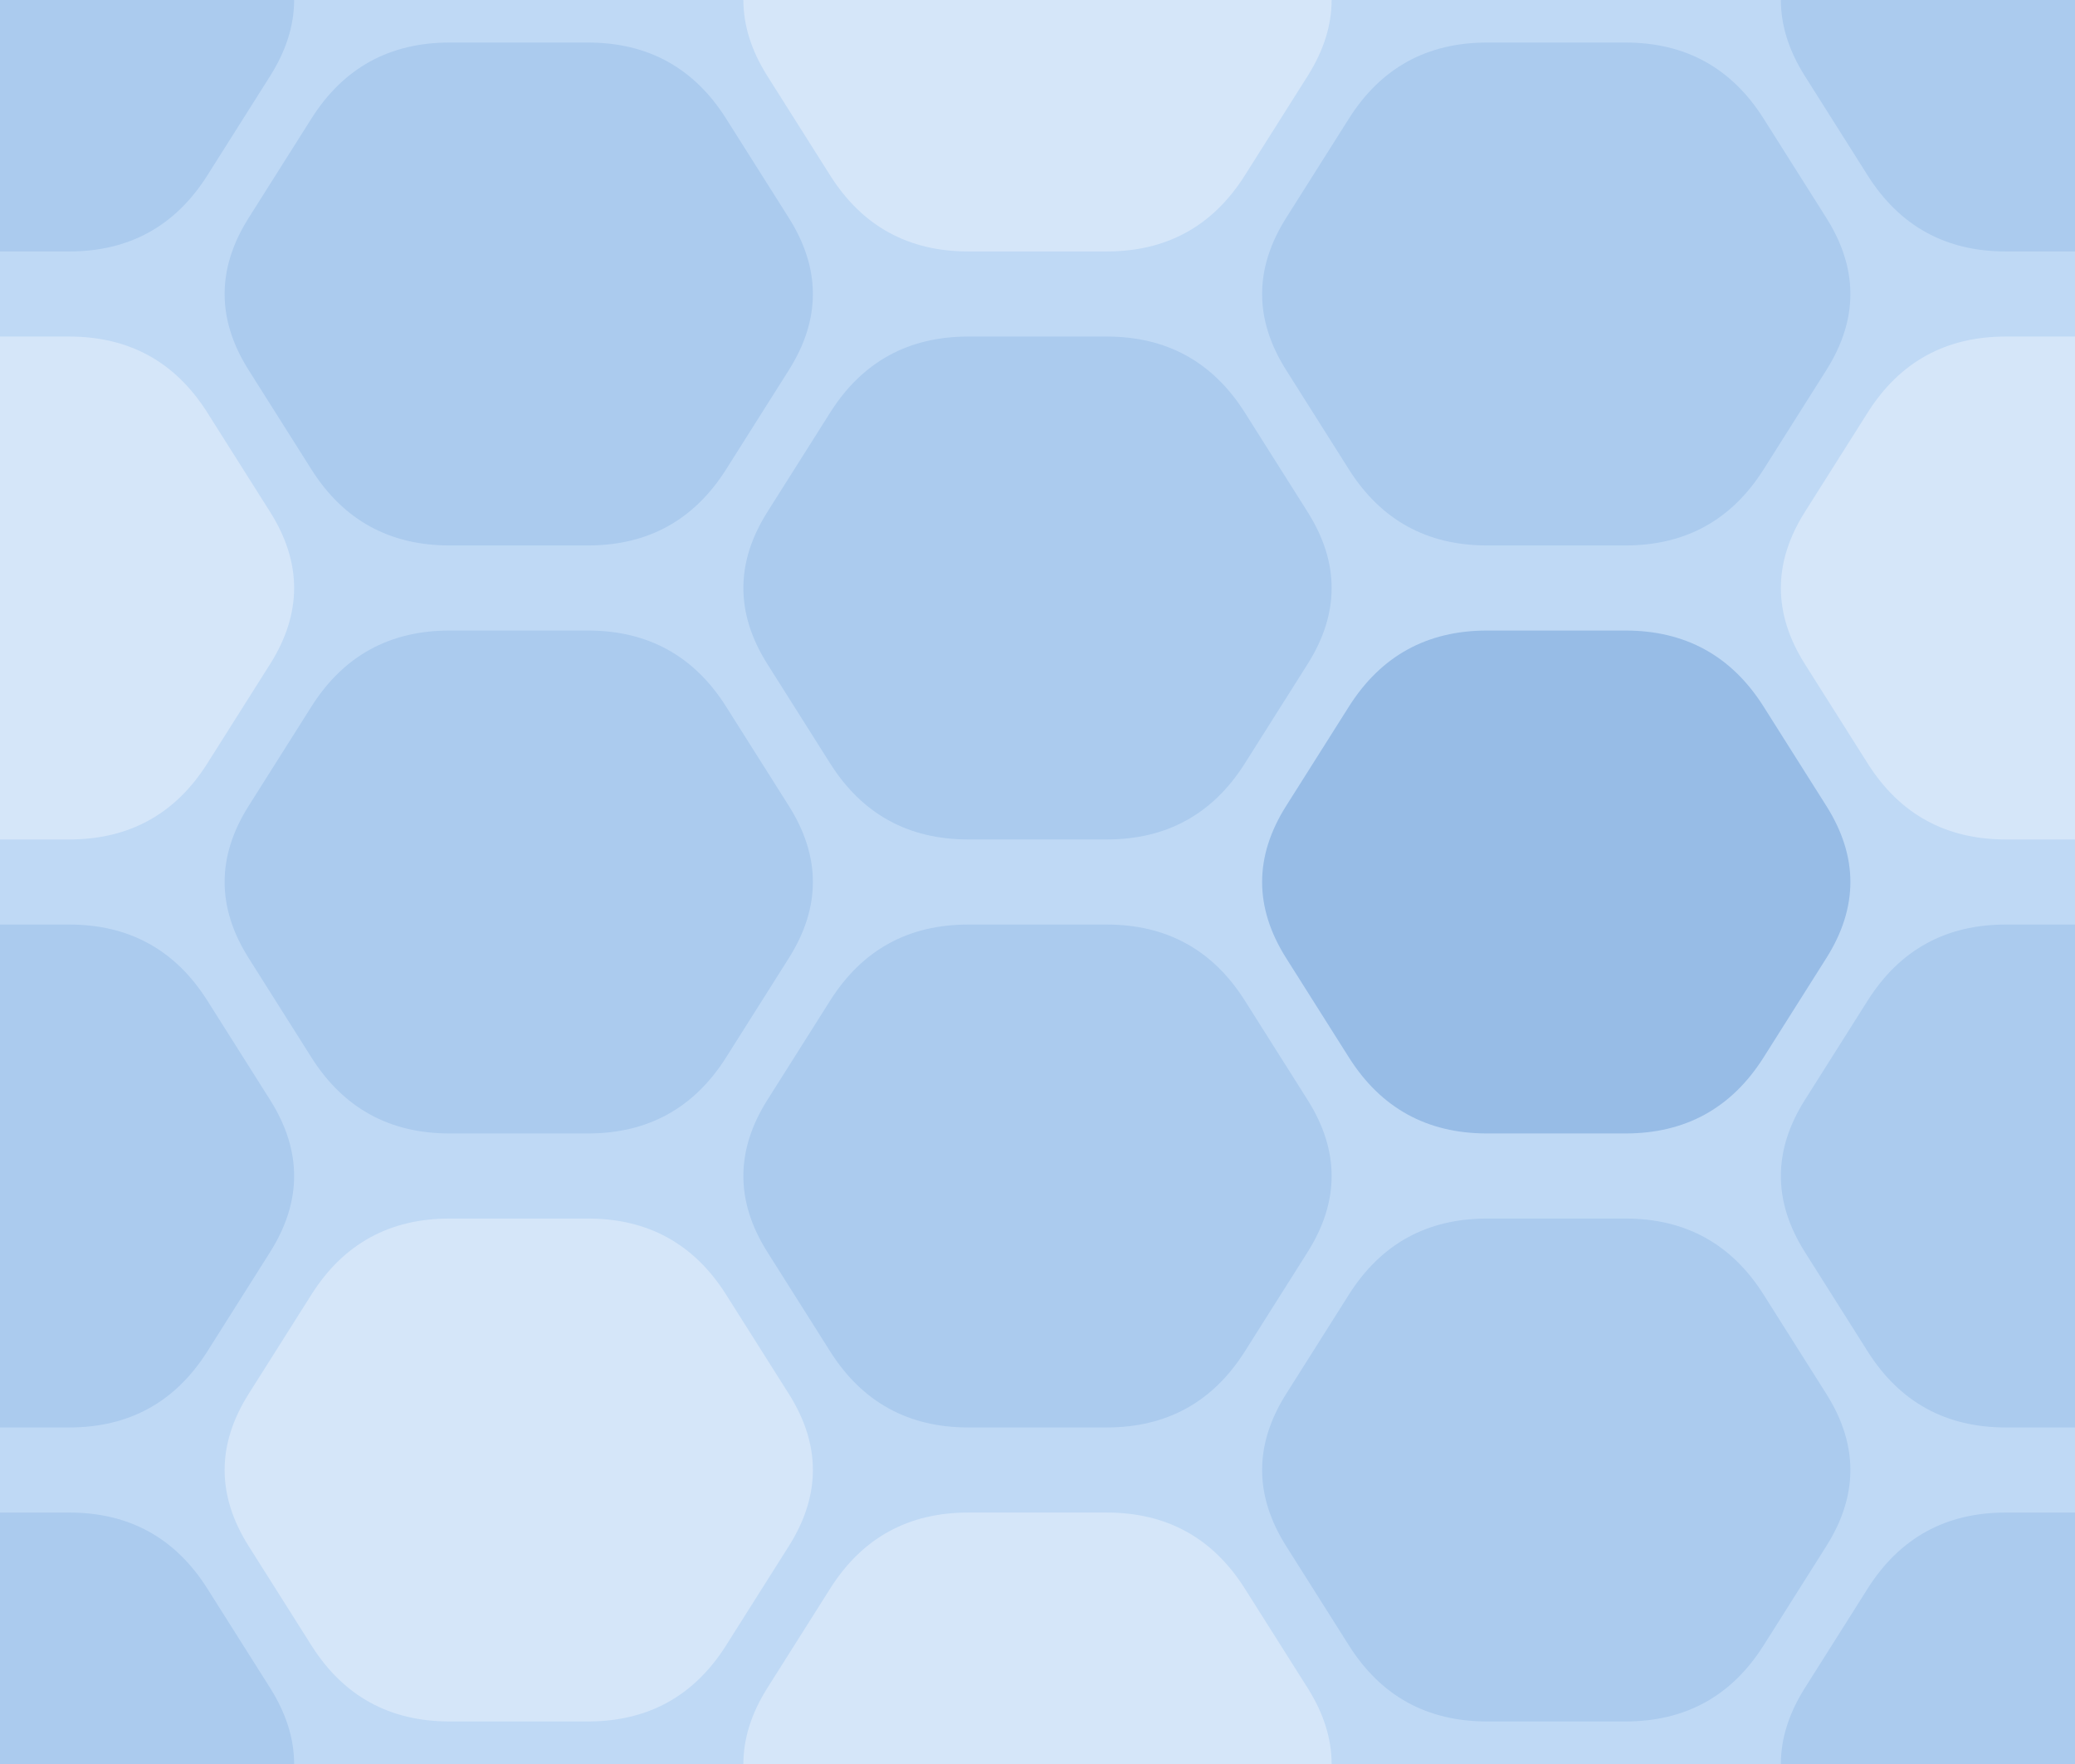
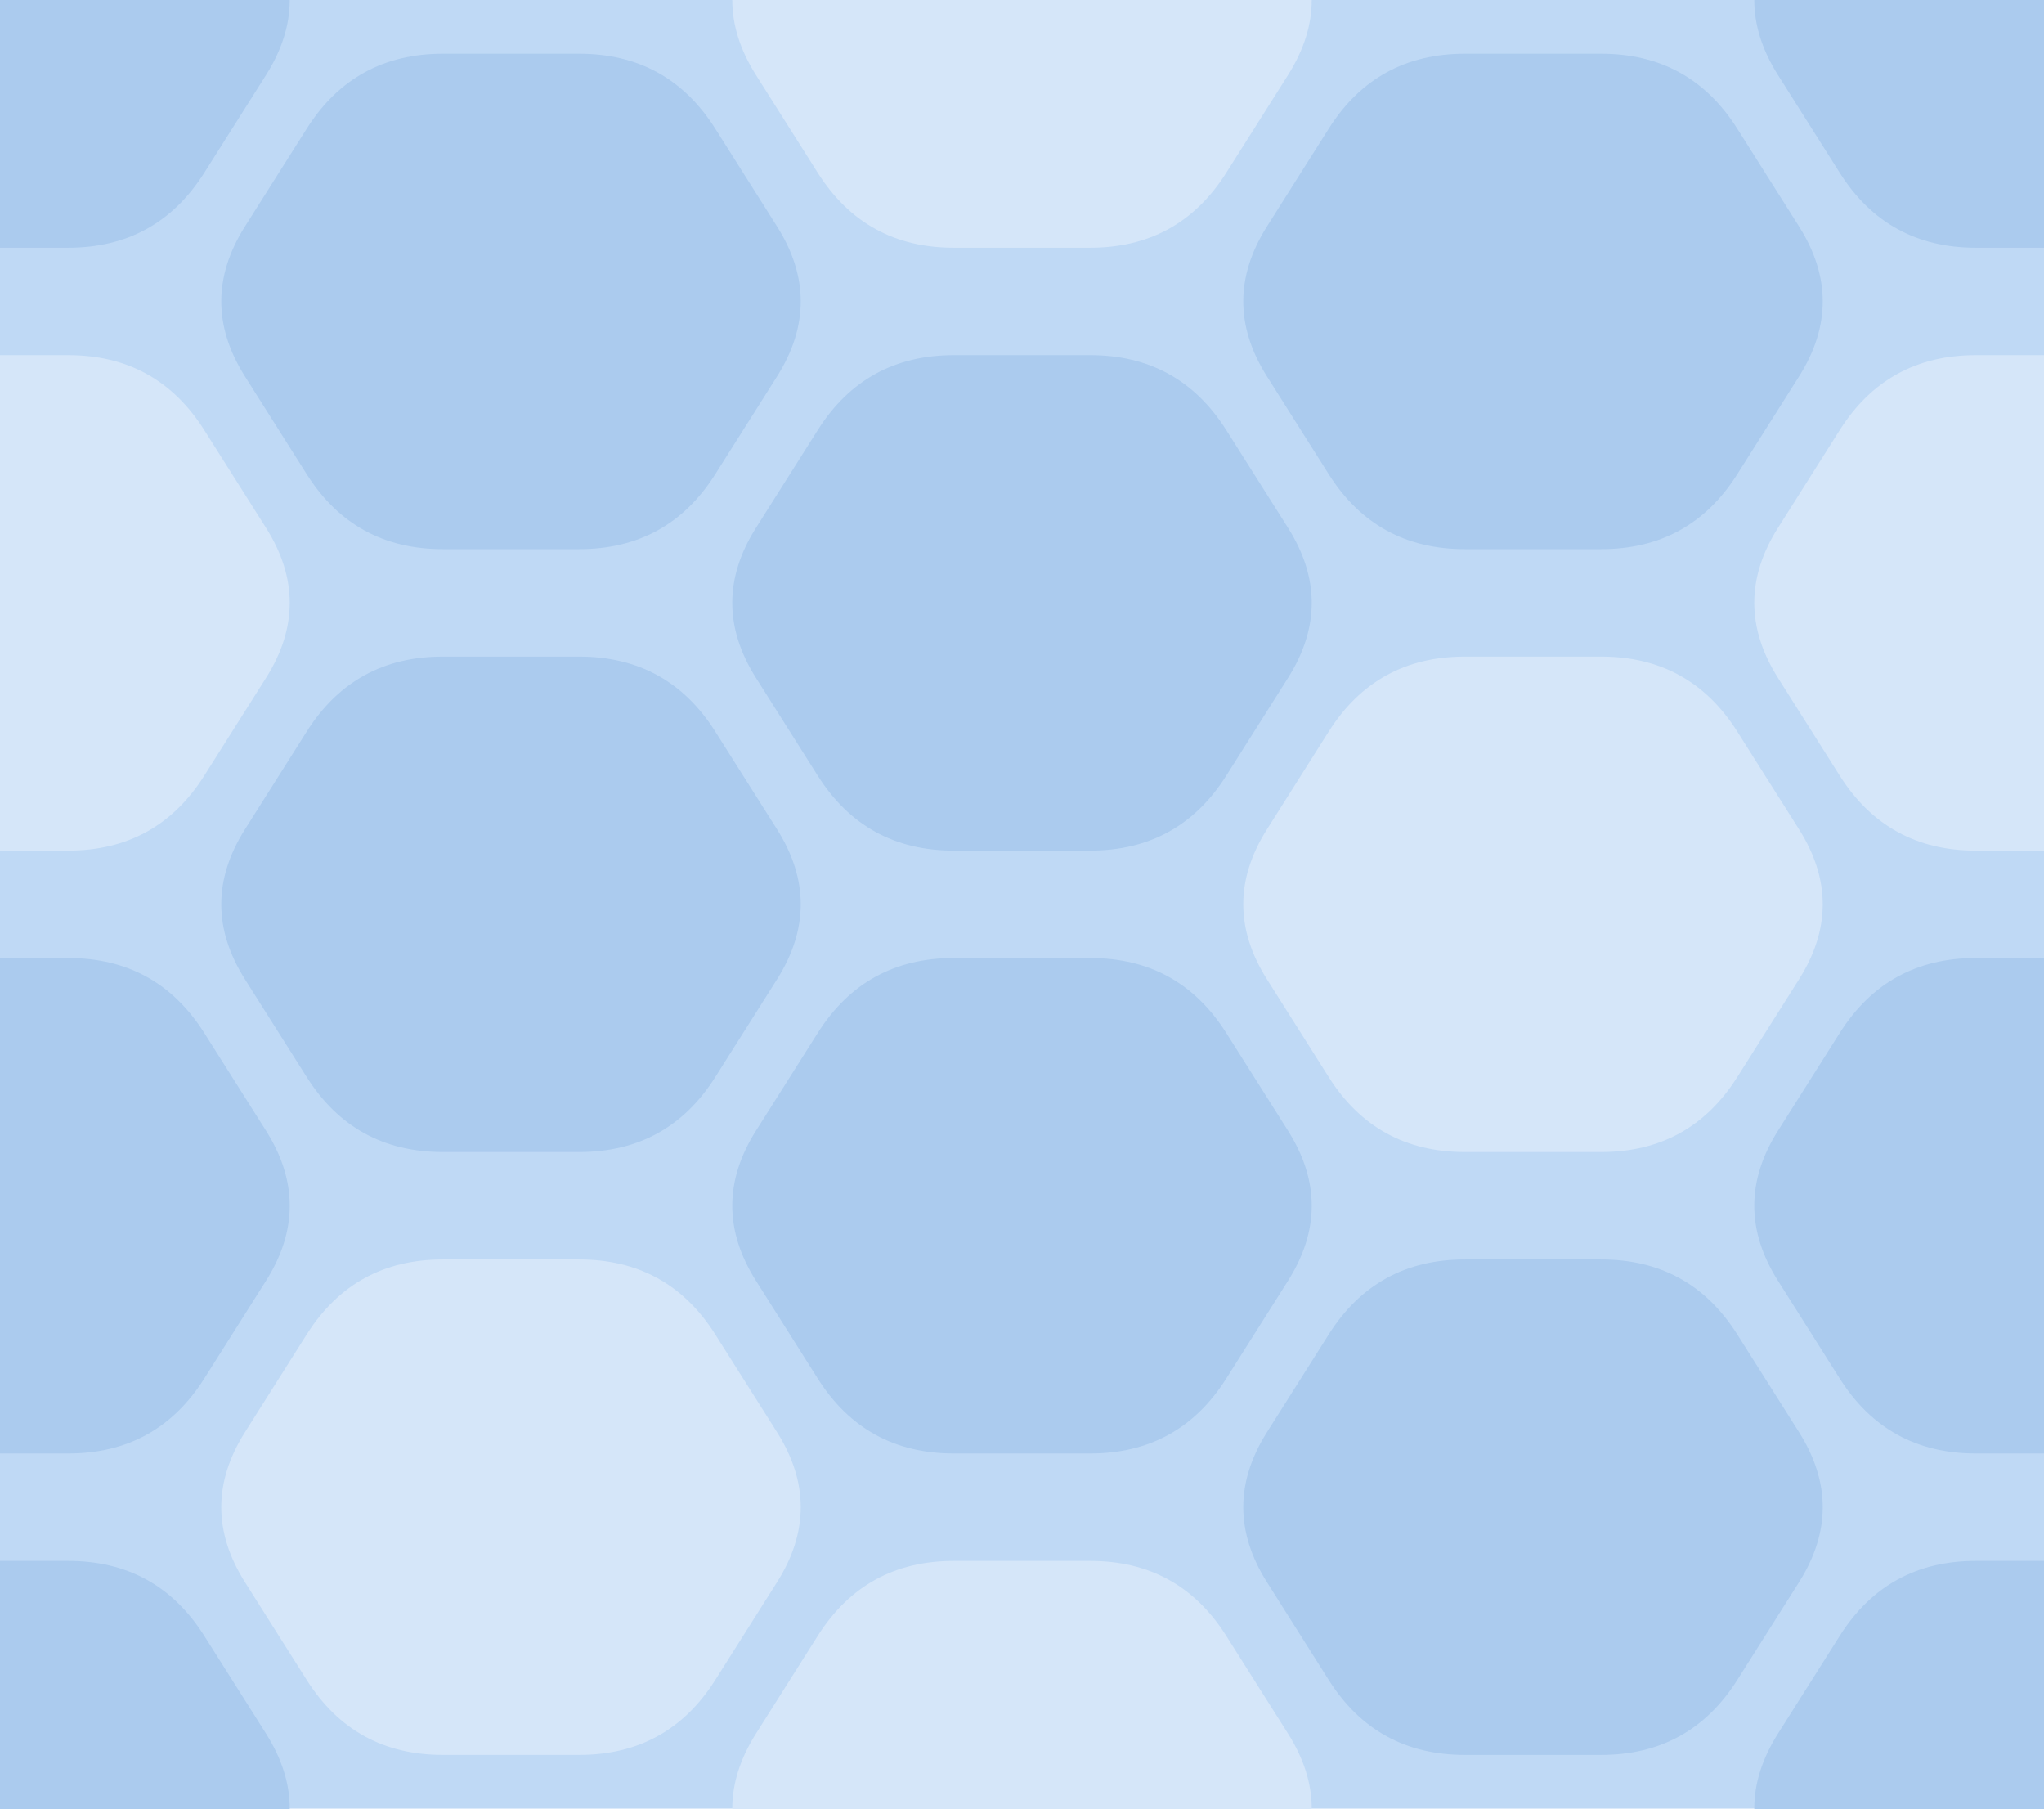
- <svg xmlns="http://www.w3.org/2000/svg" width="120" height="102" viewBox="0 0 120 102">
-   <rect width="120" height="102" fill="#BFD9F5" />
-   <path transform="translate(0 0) rotate(0) scale(2.0) translate(-12 -12)" d="M17.99 6.92L19.81 9.80Q21.20 12.00 19.81 14.20L17.99 17.08Q16.60 19.27 14.00 19.27L10.00 19.27Q7.40 19.27 6.01 17.08L4.19 14.20Q2.80 12.00 4.19 9.80L6.01 6.92Q7.40 4.73 10.00 4.73L14.00 4.73Q16.60 4.73 17.99 6.92Z" fill="#ABCBEE" />
-   <path transform="translate(0 102) rotate(0) scale(2.0) translate(-12 -12)" d="M17.99 6.92L19.81 9.80Q21.20 12.00 19.81 14.20L17.99 17.08Q16.60 19.27 14.00 19.27L10.00 19.27Q7.40 19.27 6.01 17.08L4.19 14.20Q2.80 12.00 4.19 9.80L6.01 6.92Q7.40 4.73 10.00 4.73L14.00 4.73Q16.60 4.73 17.99 6.92Z" fill="#ABCBEE" />
-   <path transform="translate(120 0) rotate(0) scale(2.0) translate(-12 -12)" d="M17.99 6.92L19.81 9.80Q21.20 12.00 19.81 14.20L17.99 17.08Q16.60 19.27 14.00 19.27L10.00 19.27Q7.40 19.27 6.01 17.08L4.19 14.20Q2.80 12.00 4.19 9.80L6.01 6.92Q7.40 4.73 10.00 4.73L14.00 4.73Q16.60 4.73 17.99 6.92Z" fill="#ABCBEE" />
-   <path transform="translate(120 102) rotate(0) scale(2.0) translate(-12 -12)" d="M17.99 6.92L19.81 9.80Q21.20 12.00 19.81 14.20L17.99 17.08Q16.60 19.27 14.00 19.27L10.00 19.27Q7.40 19.27 6.01 17.08L4.19 14.20Q2.80 12.00 4.19 9.80L6.01 6.92Q7.40 4.73 10.00 4.73L14.00 4.73Q16.60 4.73 17.99 6.92Z" fill="#ABCBEE" />
-   <path transform="translate(0 34) rotate(0) scale(2.0) translate(-12 -12)" d="M17.99 6.92L19.81 9.80Q21.20 12.00 19.81 14.20L17.99 17.08Q16.60 19.27 14.00 19.27L10.00 19.27Q7.40 19.27 6.01 17.08L4.19 14.20Q2.80 12.00 4.19 9.80L6.01 6.92Q7.40 4.73 10.00 4.73L14.00 4.73Q16.60 4.73 17.99 6.92Z" fill="#D5E6F9" />
-   <path transform="translate(120 34) rotate(0) scale(2.0) translate(-12 -12)" d="M17.99 6.92L19.81 9.80Q21.20 12.00 19.81 14.20L17.99 17.08Q16.60 19.27 14.00 19.27L10.00 19.27Q7.40 19.27 6.01 17.08L4.19 14.20Q2.80 12.00 4.19 9.80L6.01 6.92Q7.40 4.73 10.00 4.73L14.00 4.73Q16.60 4.73 17.99 6.92Z" fill="#D5E6F9" />
-   <path transform="translate(0 68) rotate(0) scale(2.0) translate(-12 -12)" d="M17.99 6.92L19.81 9.80Q21.20 12.00 19.81 14.20L17.99 17.08Q16.60 19.27 14.00 19.27L10.00 19.27Q7.40 19.27 6.01 17.08L4.19 14.20Q2.80 12.00 4.19 9.80L6.01 6.92Q7.40 4.73 10.00 4.73L14.00 4.73Q16.60 4.73 17.99 6.92Z" fill="#ABCBEE" />
-   <path transform="translate(120 68) rotate(0) scale(2.0) translate(-12 -12)" d="M17.99 6.92L19.81 9.80Q21.20 12.00 19.81 14.20L17.99 17.08Q16.60 19.27 14.00 19.27L10.00 19.27Q7.40 19.27 6.01 17.08L4.19 14.20Q2.80 12.00 4.19 9.80L6.01 6.92Q7.40 4.73 10.00 4.73L14.00 4.73Q16.60 4.73 17.99 6.92Z" fill="#ABCBEE" />
-   <path transform="translate(30 17) rotate(0) scale(2.0) translate(-12 -12)" d="M17.99 6.92L19.81 9.80Q21.20 12.00 19.81 14.20L17.99 17.08Q16.60 19.27 14.00 19.27L10.00 19.27Q7.40 19.27 6.01 17.08L4.19 14.20Q2.80 12.00 4.19 9.80L6.01 6.92Q7.40 4.73 10.00 4.73L14.00 4.73Q16.60 4.73 17.99 6.92Z" fill="#ABCBEE" />
-   <path transform="translate(30 119) rotate(0) scale(2.0) translate(-12 -12)" d="M17.99 6.92L19.81 9.80Q21.20 12.00 19.81 14.20L17.99 17.08Q16.60 19.27 14.00 19.27L10.00 19.27Q7.40 19.27 6.01 17.08L4.19 14.20Q2.80 12.00 4.19 9.80L6.01 6.92Q7.40 4.73 10.00 4.73L14.00 4.73Q16.60 4.73 17.99 6.92Z" fill="#ABCBEE" />
-   <path transform="translate(30 51) rotate(0) scale(2.0) translate(-12 -12)" d="M17.99 6.92L19.81 9.80Q21.20 12.00 19.81 14.20L17.99 17.08Q16.60 19.27 14.00 19.27L10.00 19.27Q7.40 19.27 6.01 17.08L4.19 14.20Q2.80 12.00 4.19 9.80L6.01 6.92Q7.40 4.73 10.00 4.73L14.00 4.73Q16.60 4.73 17.99 6.92Z" fill="#ABCBEE" />
-   <path transform="translate(30 -17) rotate(0) scale(2.0) translate(-12 -12)" d="M17.99 6.92L19.81 9.80Q21.20 12.00 19.81 14.20L17.99 17.08Q16.60 19.27 14.00 19.27L10.00 19.27Q7.40 19.27 6.01 17.08L4.19 14.20Q2.80 12.00 4.19 9.80L6.01 6.92Q7.40 4.73 10.00 4.73L14.00 4.73Q16.60 4.73 17.99 6.92Z" fill="#D5E6F9" />
-   <path transform="translate(30 85) rotate(0) scale(2.0) translate(-12 -12)" d="M17.99 6.92L19.81 9.80Q21.20 12.00 19.81 14.20L17.99 17.08Q16.60 19.27 14.00 19.27L10.00 19.27Q7.40 19.27 6.01 17.08L4.19 14.20Q2.80 12.00 4.19 9.80L6.01 6.92Q7.40 4.73 10.00 4.73L14.00 4.73Q16.60 4.73 17.99 6.92Z" fill="#D5E6F9" />
-   <path transform="translate(60 0) rotate(0) scale(2.0) translate(-12 -12)" d="M17.99 6.92L19.81 9.80Q21.20 12.00 19.81 14.20L17.99 17.08Q16.60 19.27 14.00 19.27L10.00 19.27Q7.40 19.27 6.01 17.08L4.19 14.20Q2.80 12.00 4.19 9.80L6.01 6.92Q7.40 4.73 10.00 4.73L14.00 4.73Q16.60 4.73 17.99 6.92Z" fill="#D5E6F9" />
-   <path transform="translate(60 102) rotate(0) scale(2.0) translate(-12 -12)" d="M17.99 6.92L19.81 9.80Q21.20 12.00 19.81 14.20L17.99 17.08Q16.60 19.27 14.00 19.27L10.00 19.27Q7.40 19.27 6.01 17.08L4.19 14.20Q2.80 12.00 4.19 9.80L6.01 6.92Q7.40 4.73 10.00 4.73L14.00 4.73Q16.60 4.73 17.99 6.92Z" fill="#D5E6F9" />
-   <path transform="translate(60 34) rotate(0) scale(2.0) translate(-12 -12)" d="M17.99 6.92L19.81 9.80Q21.20 12.00 19.81 14.20L17.99 17.08Q16.60 19.27 14.00 19.27L10.00 19.27Q7.40 19.27 6.01 17.08L4.19 14.20Q2.80 12.00 4.19 9.80L6.01 6.92Q7.40 4.73 10.00 4.73L14.00 4.73Q16.60 4.73 17.99 6.92Z" fill="#ABCBEE" />
-   <path transform="translate(60 68) rotate(0) scale(2.0) translate(-12 -12)" d="M17.99 6.92L19.81 9.80Q21.20 12.00 19.81 14.20L17.99 17.08Q16.60 19.27 14.00 19.27L10.00 19.27Q7.40 19.27 6.01 17.08L4.19 14.20Q2.80 12.00 4.19 9.80L6.01 6.92Q7.40 4.73 10.00 4.73L14.00 4.73Q16.60 4.73 17.99 6.92Z" fill="#ABCBEE" />
-   <path transform="translate(90 17) rotate(0) scale(2.0) translate(-12 -12)" d="M17.99 6.92L19.81 9.80Q21.20 12.00 19.81 14.20L17.99 17.08Q16.60 19.27 14.00 19.27L10.00 19.27Q7.40 19.27 6.01 17.08L4.19 14.20Q2.80 12.00 4.19 9.80L6.01 6.92Q7.40 4.73 10.00 4.73L14.00 4.73Q16.60 4.73 17.99 6.92Z" fill="#ABCBEE" />
-   <path transform="translate(90 119) rotate(0) scale(2.0) translate(-12 -12)" d="M17.99 6.92L19.81 9.80Q21.20 12.00 19.81 14.20L17.99 17.08Q16.60 19.27 14.00 19.27L10.00 19.27Q7.40 19.27 6.01 17.08L4.19 14.20Q2.80 12.00 4.19 9.80L6.01 6.92Q7.40 4.73 10.00 4.73L14.00 4.73Q16.60 4.73 17.99 6.92Z" fill="#ABCBEE" />
-   <path transform="translate(90 51) rotate(0) scale(2.0) translate(-12 -12)" d="M17.99 6.92L19.81 9.80Q21.20 12.00 19.81 14.20L17.99 17.08Q16.60 19.27 14.00 19.27L10.00 19.27Q7.40 19.27 6.01 17.08L4.19 14.20Q2.80 12.00 4.19 9.80L6.01 6.92Q7.40 4.73 10.00 4.73L14.00 4.73Q16.60 4.73 17.99 6.92Z" fill="#97BCE6" />
-   <path transform="translate(90 -17) rotate(0) scale(2.0) translate(-12 -12)" d="M17.99 6.92L19.81 9.80Q21.20 12.00 19.81 14.20L17.99 17.08Q16.60 19.27 14.00 19.27L10.00 19.27Q7.40 19.27 6.01 17.08L4.19 14.20Q2.80 12.00 4.19 9.80L6.01 6.92Q7.40 4.73 10.00 4.73L14.00 4.73Q16.60 4.73 17.99 6.92Z" fill="#ABCBEE" />
-   <path transform="translate(90 85) rotate(0) scale(2.0) translate(-12 -12)" d="M17.99 6.92L19.81 9.80Q21.20 12.00 19.81 14.20L17.99 17.08Q16.60 19.27 14.00 19.27L10.00 19.27Q7.40 19.27 6.01 17.08L4.19 14.20Q2.80 12.00 4.19 9.80L6.01 6.92Q7.40 4.73 10.00 4.73L14.00 4.73Q16.60 4.73 17.99 6.92Z" fill="#ABCBEE" />
+ <svg xmlns="http://www.w3.org/2000/svg" width="156" height="138" viewBox="0 0 156 138">
+   <rect width="156" height="138" fill="#BFD9F5" />
+   <path transform="translate(0 0) rotate(0) scale(2.6) translate(-12 -12)" d="M17.99 6.92L19.81 9.80Q21.20 12.00 19.81 14.20L17.99 17.08Q16.60 19.27 14.00 19.27L10.00 19.27Q7.40 19.27 6.01 17.08L4.19 14.20Q2.80 12.00 4.19 9.80L6.01 6.92Q7.40 4.73 10.00 4.73L14.00 4.73Q16.60 4.73 17.99 6.92Z" fill="#ABCBEE" />
+   <path transform="translate(0 138) rotate(0) scale(2.6) translate(-12 -12)" d="M17.99 6.92L19.81 9.80Q21.20 12.00 19.81 14.20L17.99 17.08Q16.60 19.27 14.00 19.27L10.00 19.27Q7.40 19.27 6.01 17.08L4.19 14.20Q2.80 12.00 4.19 9.80L6.01 6.92Q7.40 4.73 10.00 4.73L14.00 4.73Q16.60 4.73 17.99 6.92Z" fill="#ABCBEE" />
+   <path transform="translate(156 0) rotate(0) scale(2.6) translate(-12 -12)" d="M17.99 6.92L19.81 9.80Q21.20 12.00 19.81 14.20L17.99 17.08Q16.60 19.27 14.00 19.27L10.00 19.27Q7.40 19.27 6.01 17.08L4.19 14.20Q2.80 12.00 4.19 9.80L6.01 6.92Q7.40 4.73 10.00 4.73L14.00 4.73Q16.60 4.73 17.99 6.92Z" fill="#ABCBEE" />
+   <path transform="translate(156 138) rotate(0) scale(2.6) translate(-12 -12)" d="M17.99 6.92L19.81 9.80Q21.20 12.00 19.81 14.20L17.99 17.08Q16.60 19.27 14.00 19.27L10.00 19.27Q7.40 19.27 6.01 17.08L4.19 14.20Q2.80 12.00 4.19 9.80L6.01 6.92Q7.40 4.73 10.00 4.73L14.00 4.73Q16.60 4.73 17.99 6.92Z" fill="#ABCBEE" />
+   <path transform="translate(0 46) rotate(0) scale(2.6) translate(-12 -12)" d="M17.99 6.92L19.81 9.80Q21.20 12.00 19.81 14.20L17.99 17.08Q16.60 19.27 14.00 19.27L10.00 19.27Q7.40 19.27 6.01 17.08L4.19 14.20Q2.80 12.00 4.19 9.80L6.01 6.92Q7.40 4.73 10.00 4.73L14.00 4.73Q16.60 4.73 17.99 6.92Z" fill="#D5E6F9" />
+   <path transform="translate(156 46) rotate(0) scale(2.6) translate(-12 -12)" d="M17.99 6.92L19.81 9.80Q21.20 12.00 19.81 14.20L17.99 17.08Q16.60 19.27 14.00 19.27L10.00 19.27Q7.40 19.27 6.01 17.08L4.19 14.20Q2.80 12.00 4.19 9.80L6.01 6.92Q7.40 4.73 10.00 4.73L14.00 4.73Q16.60 4.73 17.99 6.92Z" fill="#D5E6F9" />
+   <path transform="translate(0 92) rotate(0) scale(2.6) translate(-12 -12)" d="M17.99 6.92L19.81 9.80Q21.20 12.00 19.81 14.20L17.99 17.08Q16.60 19.27 14.00 19.27L10.00 19.27Q7.40 19.27 6.01 17.08L4.19 14.20Q2.80 12.00 4.19 9.80L6.01 6.92Q7.40 4.73 10.00 4.73L14.00 4.73Q16.60 4.73 17.99 6.92Z" fill="#ABCBEE" />
+   <path transform="translate(156 92) rotate(0) scale(2.6) translate(-12 -12)" d="M17.99 6.92L19.81 9.80Q21.20 12.00 19.81 14.20L17.99 17.08Q16.60 19.27 14.00 19.27L10.00 19.27Q7.40 19.27 6.01 17.08L4.19 14.20Q2.80 12.00 4.19 9.80L6.01 6.92Q7.40 4.73 10.00 4.73L14.00 4.73Q16.60 4.73 17.99 6.92Z" fill="#ABCBEE" />
+   <path transform="translate(39 23) rotate(0) scale(2.6) translate(-12 -12)" d="M17.99 6.92L19.81 9.80Q21.20 12.00 19.81 14.20L17.99 17.08Q16.60 19.27 14.00 19.27L10.00 19.27Q7.40 19.27 6.01 17.08L4.19 14.20Q2.80 12.00 4.19 9.80L6.01 6.92Q7.40 4.73 10.00 4.73L14.00 4.73Q16.60 4.73 17.99 6.92Z" fill="#ABCBEE" />
+   <path transform="translate(39 161) rotate(0) scale(2.6) translate(-12 -12)" d="M17.99 6.92L19.81 9.80Q21.20 12.00 19.81 14.20L17.99 17.08Q16.60 19.27 14.00 19.27L10.00 19.27Q7.40 19.27 6.01 17.08L4.19 14.20Q2.80 12.00 4.19 9.80L6.01 6.92Q7.40 4.73 10.00 4.73L14.00 4.73Q16.60 4.73 17.99 6.92Z" fill="#ABCBEE" />
+   <path transform="translate(39 69) rotate(0) scale(2.6) translate(-12 -12)" d="M17.99 6.92L19.81 9.80Q21.20 12.00 19.81 14.20L17.99 17.08Q16.60 19.27 14.00 19.27L10.00 19.27Q7.40 19.27 6.01 17.08L4.19 14.20Q2.80 12.00 4.19 9.80L6.01 6.92Q7.40 4.73 10.00 4.73L14.00 4.73Q16.60 4.73 17.99 6.92Z" fill="#ABCBEE" />
+   <path transform="translate(39 -23) rotate(0) scale(2.6) translate(-12 -12)" d="M17.99 6.92L19.81 9.80Q21.20 12.00 19.81 14.20L17.99 17.08Q16.60 19.27 14.00 19.27L10.00 19.27Q7.40 19.27 6.01 17.08L4.19 14.20Q2.80 12.00 4.19 9.80L6.01 6.92Q7.40 4.73 10.00 4.73L14.00 4.73Q16.60 4.73 17.99 6.92Z" fill="#D5E6F9" />
+   <path transform="translate(39 115) rotate(0) scale(2.6) translate(-12 -12)" d="M17.99 6.92L19.81 9.80Q21.20 12.00 19.81 14.20L17.99 17.08Q16.60 19.27 14.00 19.27L10.00 19.27Q7.40 19.27 6.01 17.08L4.19 14.20Q2.80 12.00 4.19 9.80L6.01 6.92Q7.40 4.73 10.00 4.73L14.00 4.73Q16.60 4.73 17.99 6.92Z" fill="#D5E6F9" />
+   <path transform="translate(78 0) rotate(0) scale(2.6) translate(-12 -12)" d="M17.99 6.92L19.81 9.80Q21.20 12.00 19.81 14.20L17.99 17.08Q16.60 19.27 14.00 19.27L10.00 19.27Q7.40 19.27 6.01 17.08L4.19 14.20Q2.80 12.00 4.19 9.80L6.01 6.92Q7.40 4.73 10.00 4.73L14.00 4.73Q16.60 4.73 17.99 6.92Z" fill="#D5E6F9" />
+   <path transform="translate(78 138) rotate(0) scale(2.6) translate(-12 -12)" d="M17.99 6.92L19.81 9.80Q21.20 12.00 19.81 14.20L17.99 17.08Q16.60 19.27 14.00 19.27L10.00 19.27Q7.40 19.27 6.01 17.08L4.19 14.20Q2.80 12.00 4.19 9.80L6.01 6.92Q7.40 4.73 10.00 4.73L14.00 4.73Q16.60 4.73 17.99 6.92Z" fill="#D5E6F9" />
+   <path transform="translate(78 46) rotate(0) scale(2.6) translate(-12 -12)" d="M17.99 6.92L19.81 9.80Q21.20 12.00 19.81 14.20L17.99 17.08Q16.60 19.27 14.00 19.27L10.00 19.27Q7.40 19.27 6.01 17.08L4.19 14.20Q2.80 12.00 4.19 9.80L6.01 6.92Q7.40 4.73 10.00 4.73L14.00 4.73Q16.60 4.73 17.99 6.92Z" fill="#ABCBEE" />
+   <path transform="translate(78 92) rotate(0) scale(2.6) translate(-12 -12)" d="M17.99 6.92L19.81 9.80Q21.20 12.00 19.81 14.20L17.99 17.08Q16.60 19.27 14.00 19.27L10.00 19.27Q7.40 19.27 6.01 17.08L4.19 14.20Q2.80 12.00 4.19 9.80L6.01 6.92Q7.40 4.73 10.00 4.73L14.00 4.73Q16.60 4.73 17.99 6.92Z" fill="#ABCBEE" />
+   <path transform="translate(117 23) rotate(0) scale(2.6) translate(-12 -12)" d="M17.99 6.92L19.81 9.80Q21.20 12.00 19.81 14.20L17.99 17.08Q16.60 19.27 14.00 19.27L10.00 19.27Q7.40 19.27 6.01 17.08L4.19 14.20Q2.80 12.00 4.19 9.80L6.01 6.92Q7.40 4.73 10.00 4.73L14.00 4.73Q16.60 4.73 17.99 6.92Z" fill="#ABCBEE" />
+   <path transform="translate(117 161) rotate(0) scale(2.6) translate(-12 -12)" d="M17.99 6.92L19.81 9.80Q21.20 12.00 19.81 14.20L17.99 17.08Q16.60 19.27 14.00 19.27L10.00 19.27Q7.40 19.27 6.01 17.08L4.19 14.20Q2.80 12.00 4.19 9.80L6.01 6.92Q7.40 4.73 10.00 4.73L14.00 4.73Q16.60 4.73 17.99 6.92Z" fill="#ABCBEE" />
+   <path transform="translate(117 69) rotate(0) scale(2.6) translate(-12 -12)" d="M17.99 6.92L19.81 9.80Q21.20 12.00 19.81 14.20L17.99 17.08Q16.60 19.27 14.00 19.27L10.00 19.27Q7.40 19.27 6.01 17.08L4.19 14.20Q2.80 12.00 4.19 9.80L6.01 6.92Q7.40 4.73 10.00 4.73L14.00 4.73Q16.60 4.73 17.99 6.92Z" fill="#D5E6F9" />
+   <path transform="translate(117 -23) rotate(0) scale(2.6) translate(-12 -12)" d="M17.99 6.92L19.81 9.80Q21.20 12.00 19.81 14.20L17.99 17.08Q16.60 19.27 14.00 19.27L10.00 19.27Q7.40 19.27 6.01 17.08L4.19 14.20Q2.80 12.00 4.19 9.80L6.01 6.92Q7.40 4.73 10.00 4.73L14.00 4.73Q16.60 4.73 17.99 6.92Z" fill="#ABCBEE" />
+   <path transform="translate(117 115) rotate(0) scale(2.6) translate(-12 -12)" d="M17.99 6.92L19.81 9.80Q21.20 12.00 19.81 14.20L17.99 17.08Q16.60 19.27 14.00 19.27L10.00 19.27Q7.40 19.27 6.01 17.08L4.19 14.20Q2.80 12.00 4.19 9.80L6.01 6.92Q7.40 4.73 10.00 4.73L14.00 4.73Q16.60 4.73 17.99 6.92Z" fill="#ABCBEE" />
</svg>
